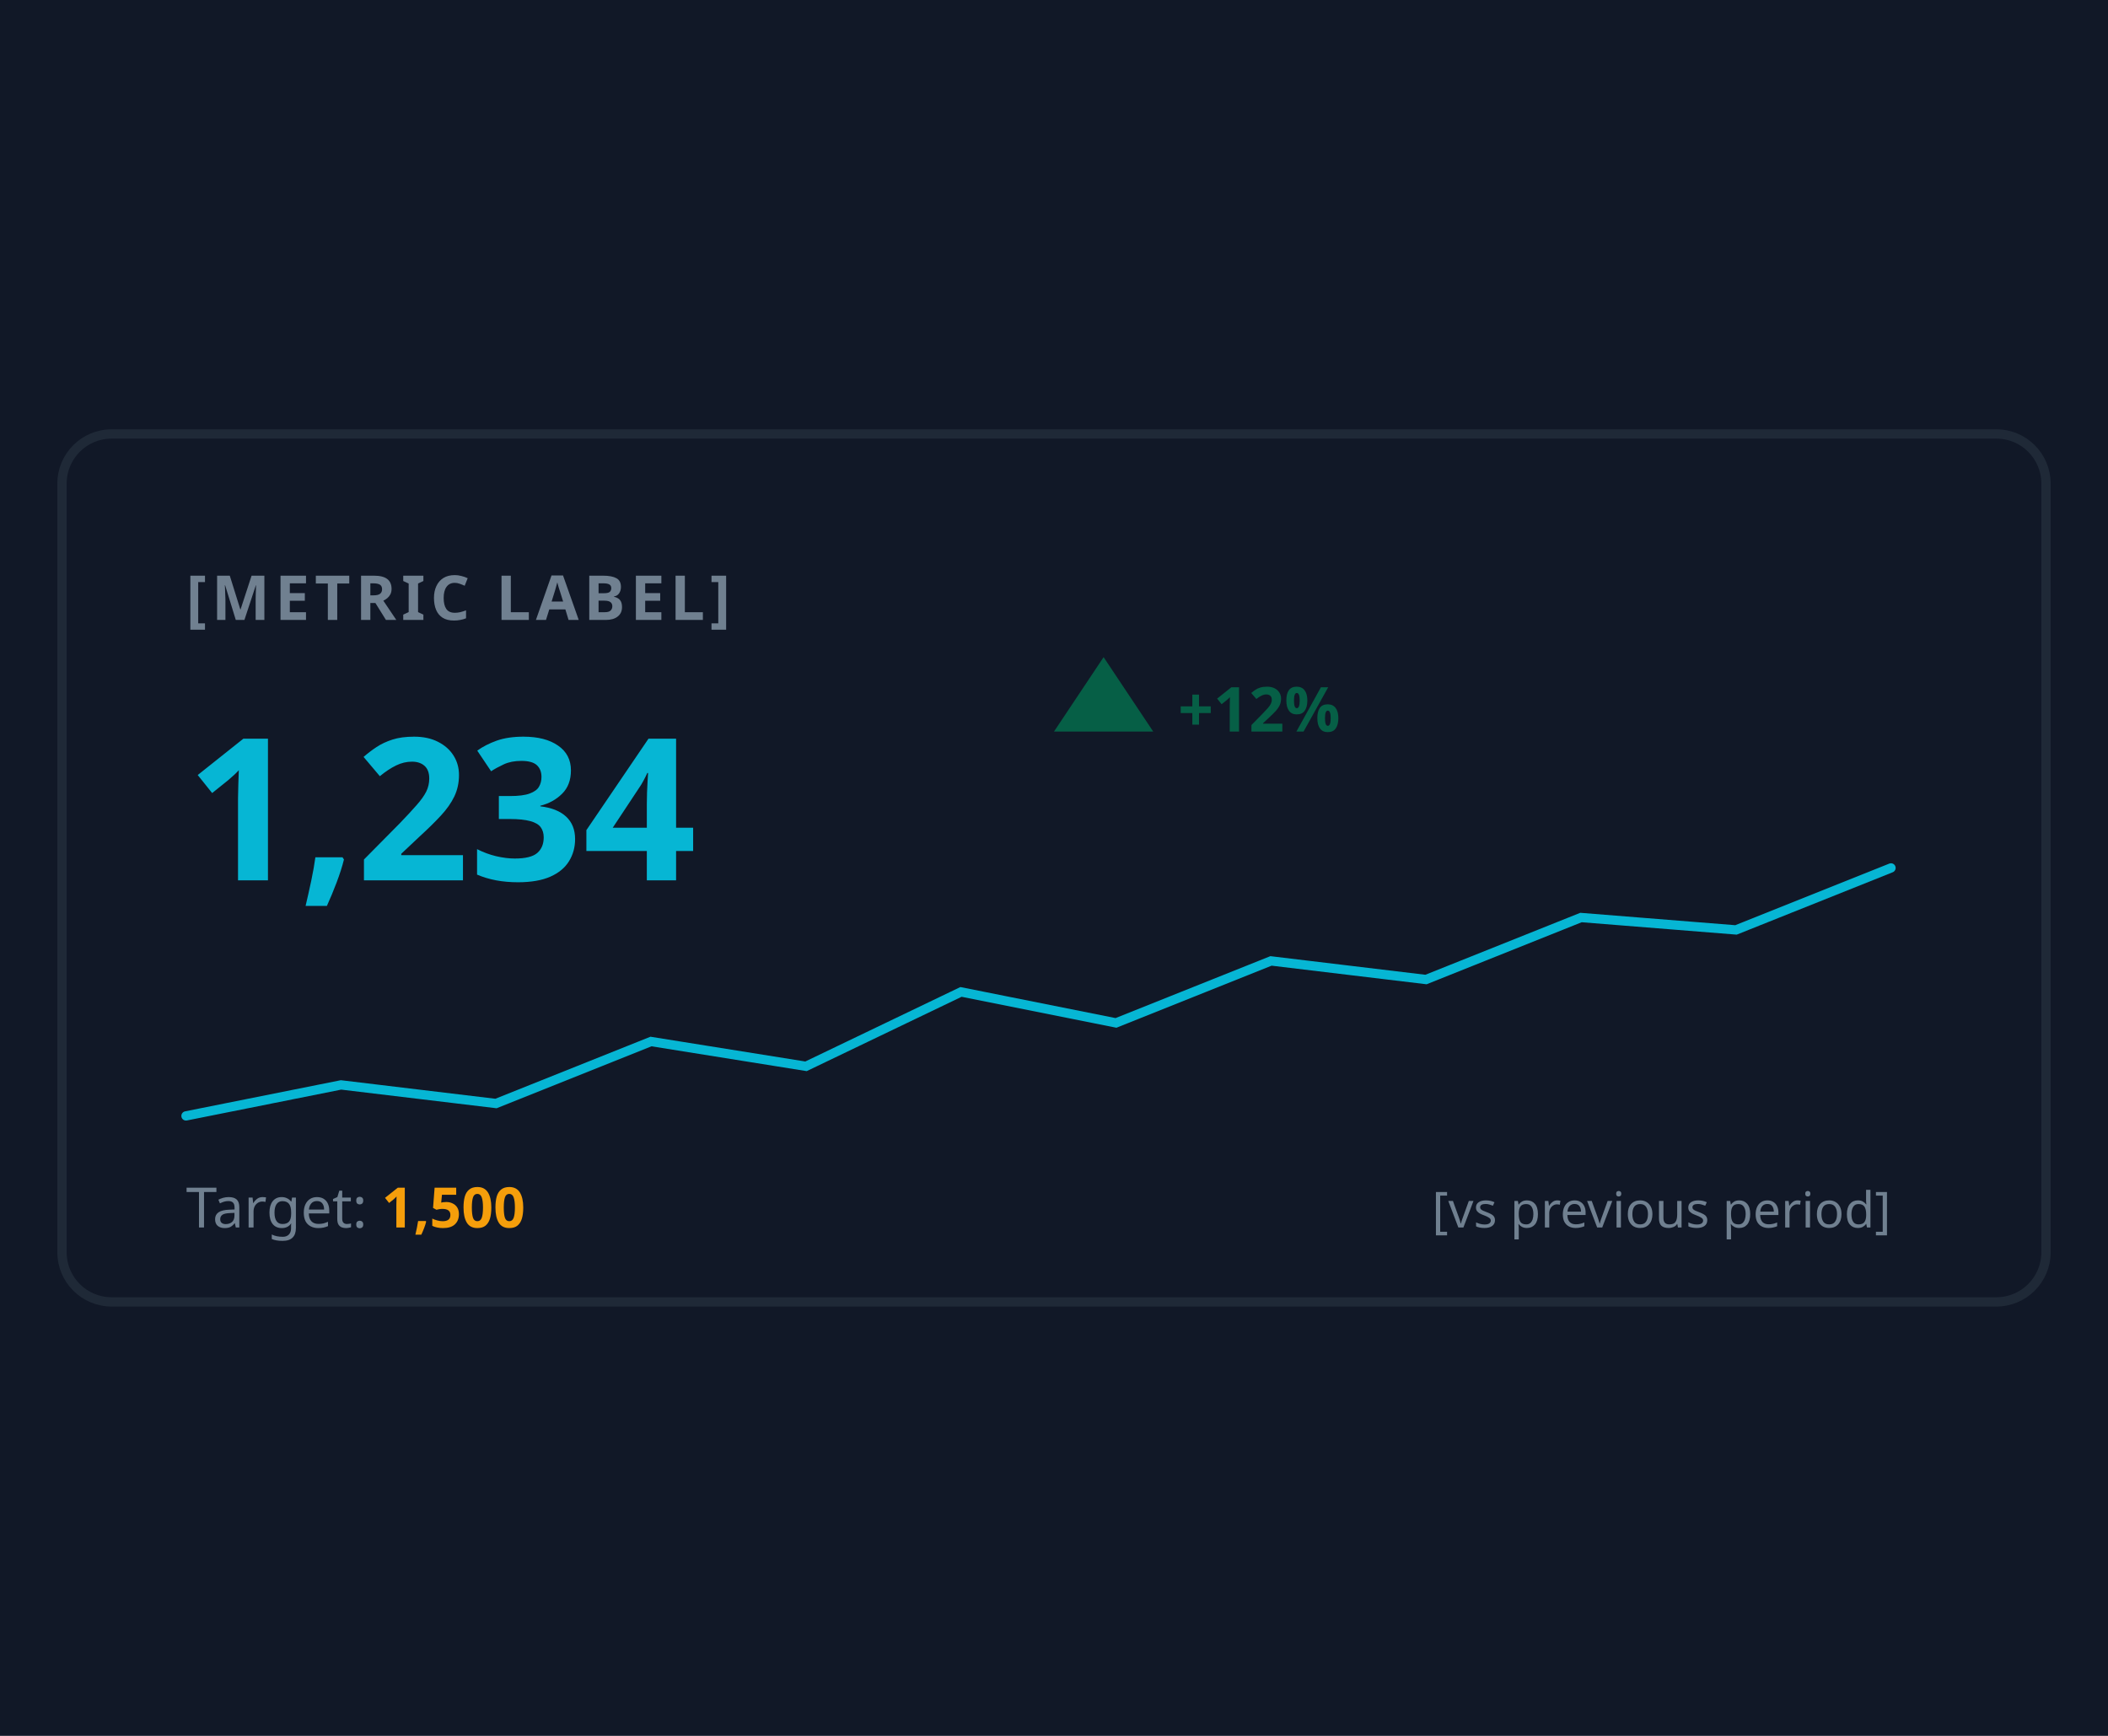
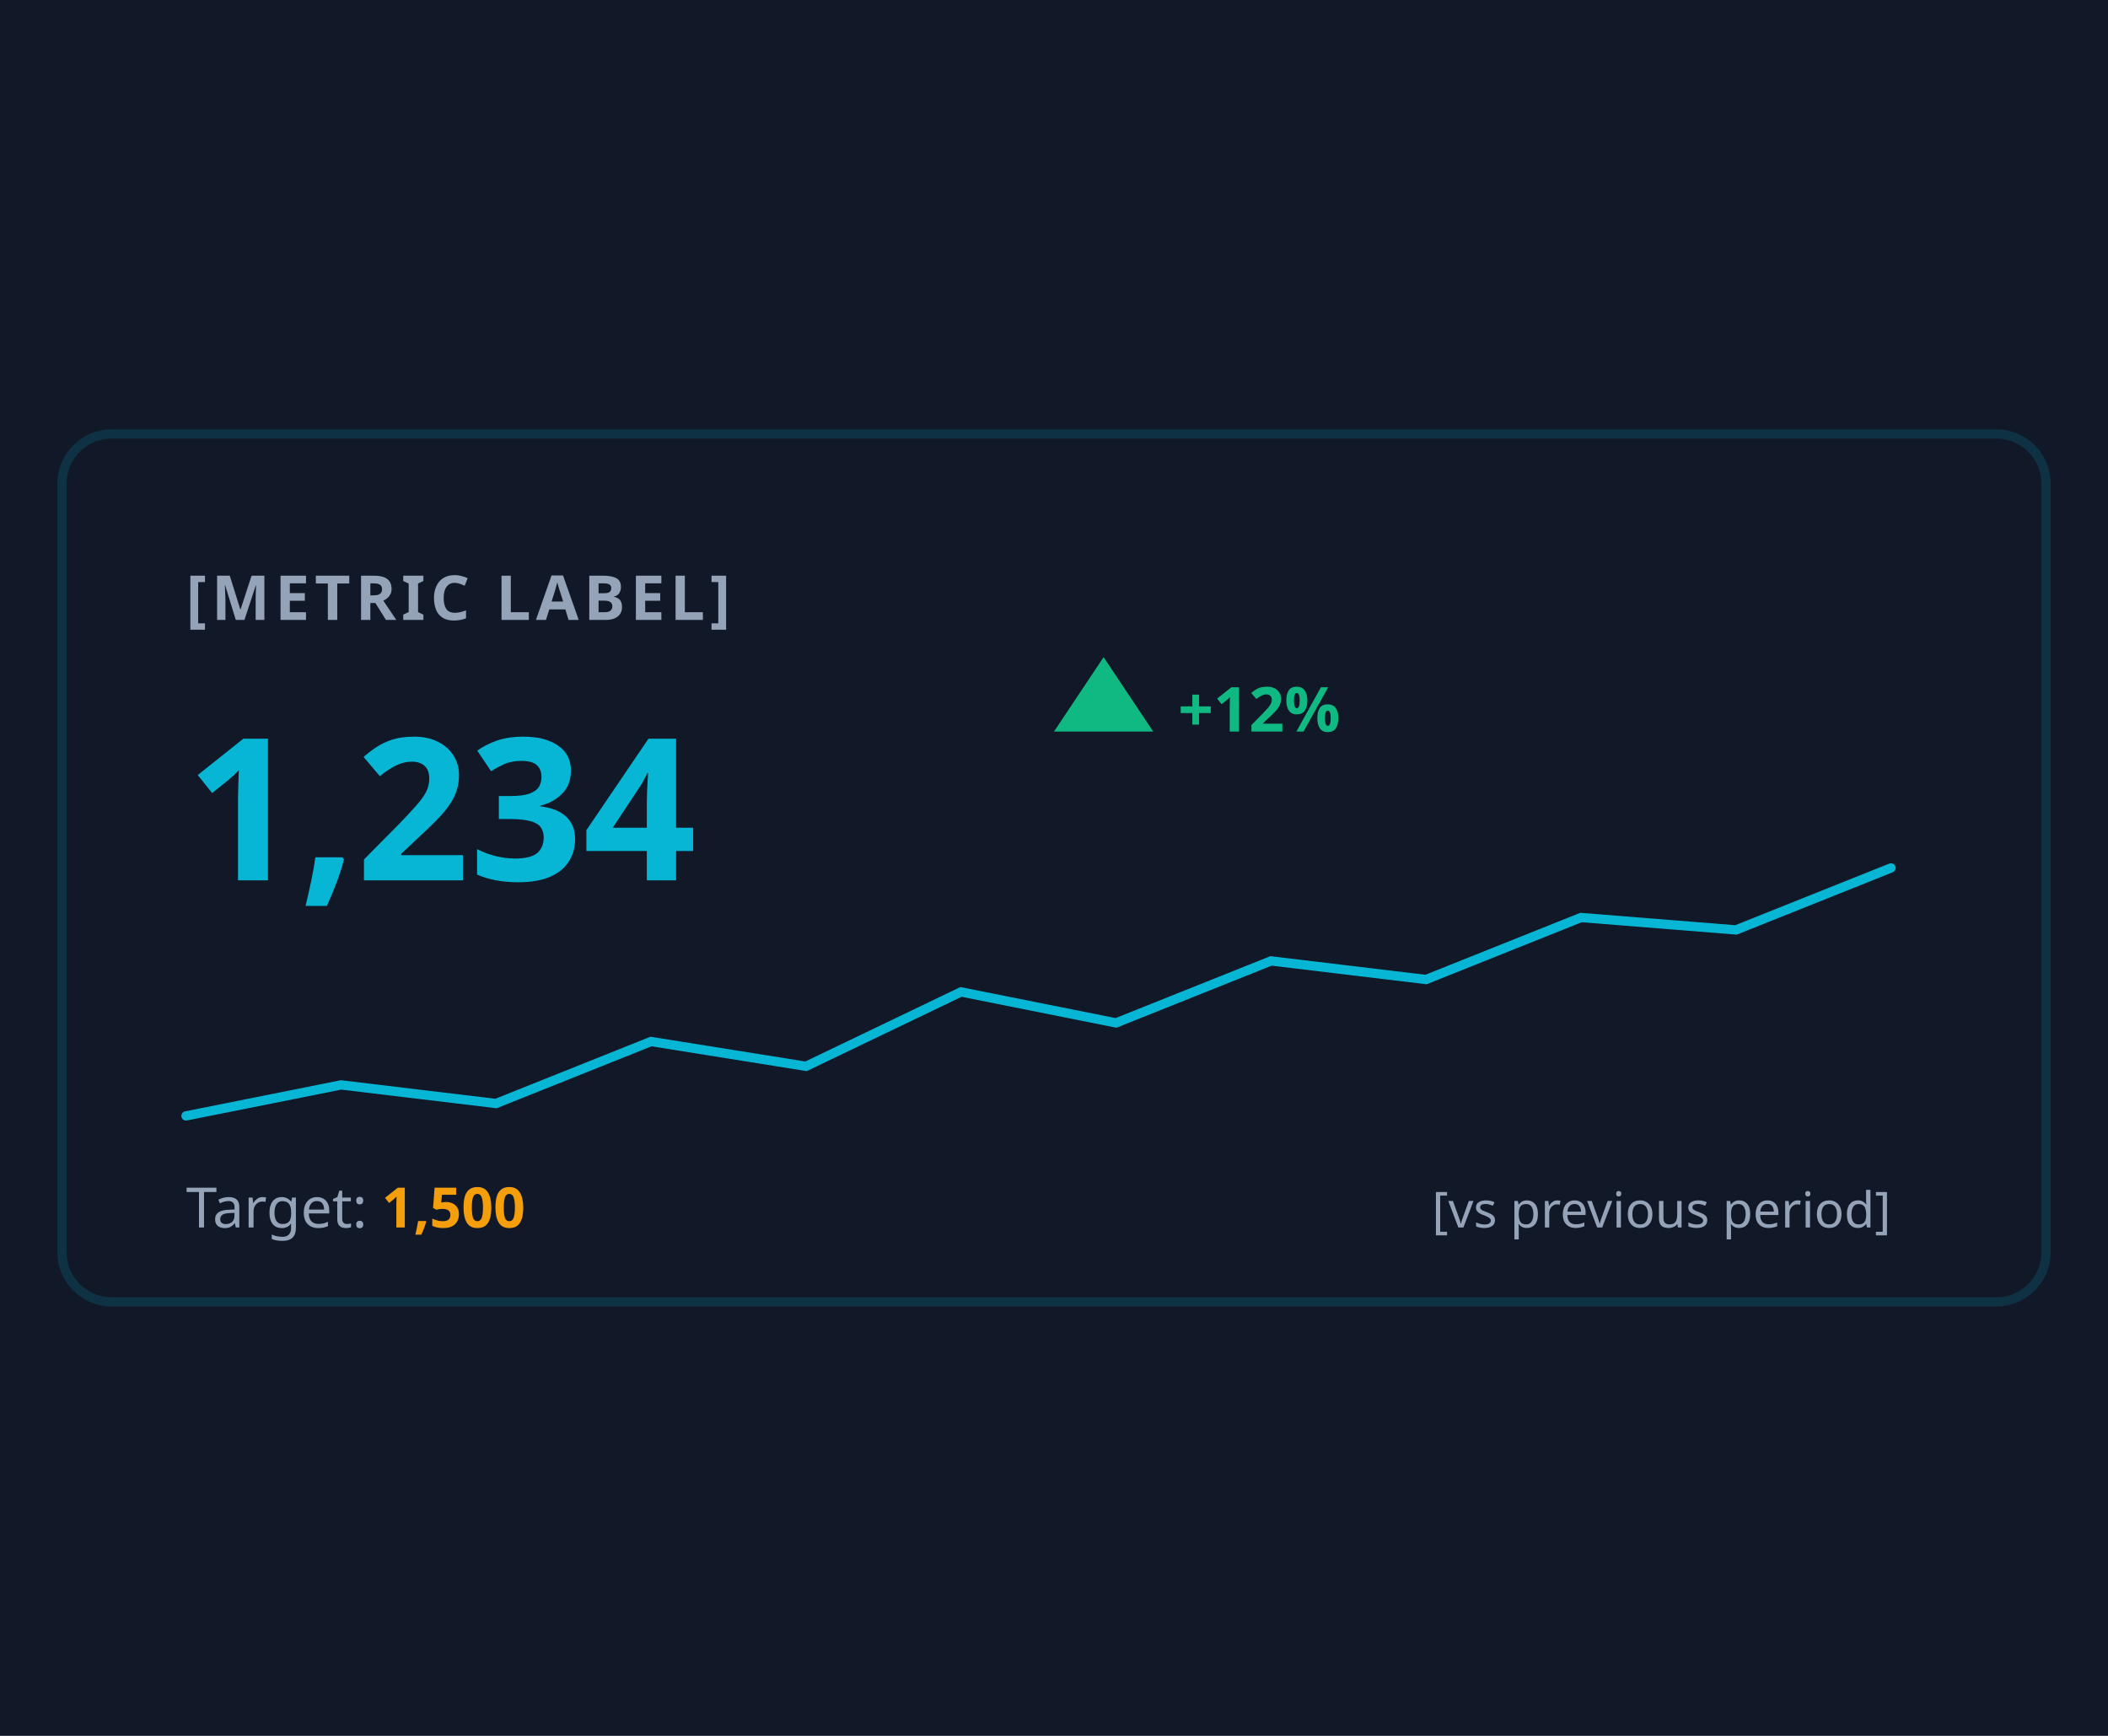
<svg xmlns="http://www.w3.org/2000/svg" viewBox="0 0 340 280" width="340" height="280" role="img" aria-labelledby="title desc">
  <rect width="100%" height="100%" fill="#111827" />
  <g transform="translate(0, 60)">
    <g font-family="system-ui, Segoe UI, sans-serif">
-       <rect x="10" y="10" width="320" height="140" rx="8" fill="#111827" stroke="#1f2937" stroke-width="1.5" />
-       <text x="30" y="40" font-size="10" fill="#708090" font-weight="600" letter-spacing="0.08em">[METRIC LABEL]</text>
+       <rect x="10" y="10" width="320" height="140" rx="8" fill="#111827" stroke="rgba(6,182,212,0.16)" stroke-width="1.5" />
+       <text x="30" y="40" font-size="10" fill="#94a3b8" font-weight="600" letter-spacing="0.08em">[METRIC LABEL]</text>
      <g data-node="1,234" pointer-events="all">
        <text x="30" y="82" font-weight="700" font-size="32" fill="#06B6D4">1,234</text>
        <polyline points="30,120 55,115 80,118 105,108 130,112 155,100 180,105 205,95 230,98 255,88 280,90 305,80" fill="none" stroke="#06B6D4" stroke-width="1.5" stroke-linecap="round" pointer-events="stroke" />
      </g>
      <g data-node="+12%" pointer-events="all">
-         <polygon points="170,58 178,46 186,58" fill="#065f46" />
-         <text x="190" y="58" font-size="10" fill="#065f46" font-weight="700">+12%</text>
+         <polygon points="170,58 178,46 186,58" fill="#10B981" />
+         <text x="190" y="58" font-size="10" fill="#10B981" font-weight="700">+12%</text>
      </g>
-       <text x="305" y="138" text-anchor="end" font-size="8" fill="#708090">[vs previous period]</text>
-       <text x="30" y="138" font-size="9" fill="#708090">Target: <tspan fill="#F59E0B" font-weight="600">1,500</tspan>
+       <text x="305" y="138" text-anchor="end" font-size="8" fill="#94a3b8">[vs previous period]</text>
+       <text x="30" y="138" font-size="9" fill="#94a3b8">Target: <tspan fill="#F59E0B" font-weight="600">1,500</tspan>
      </text>
    </g>
  </g>
</svg>
